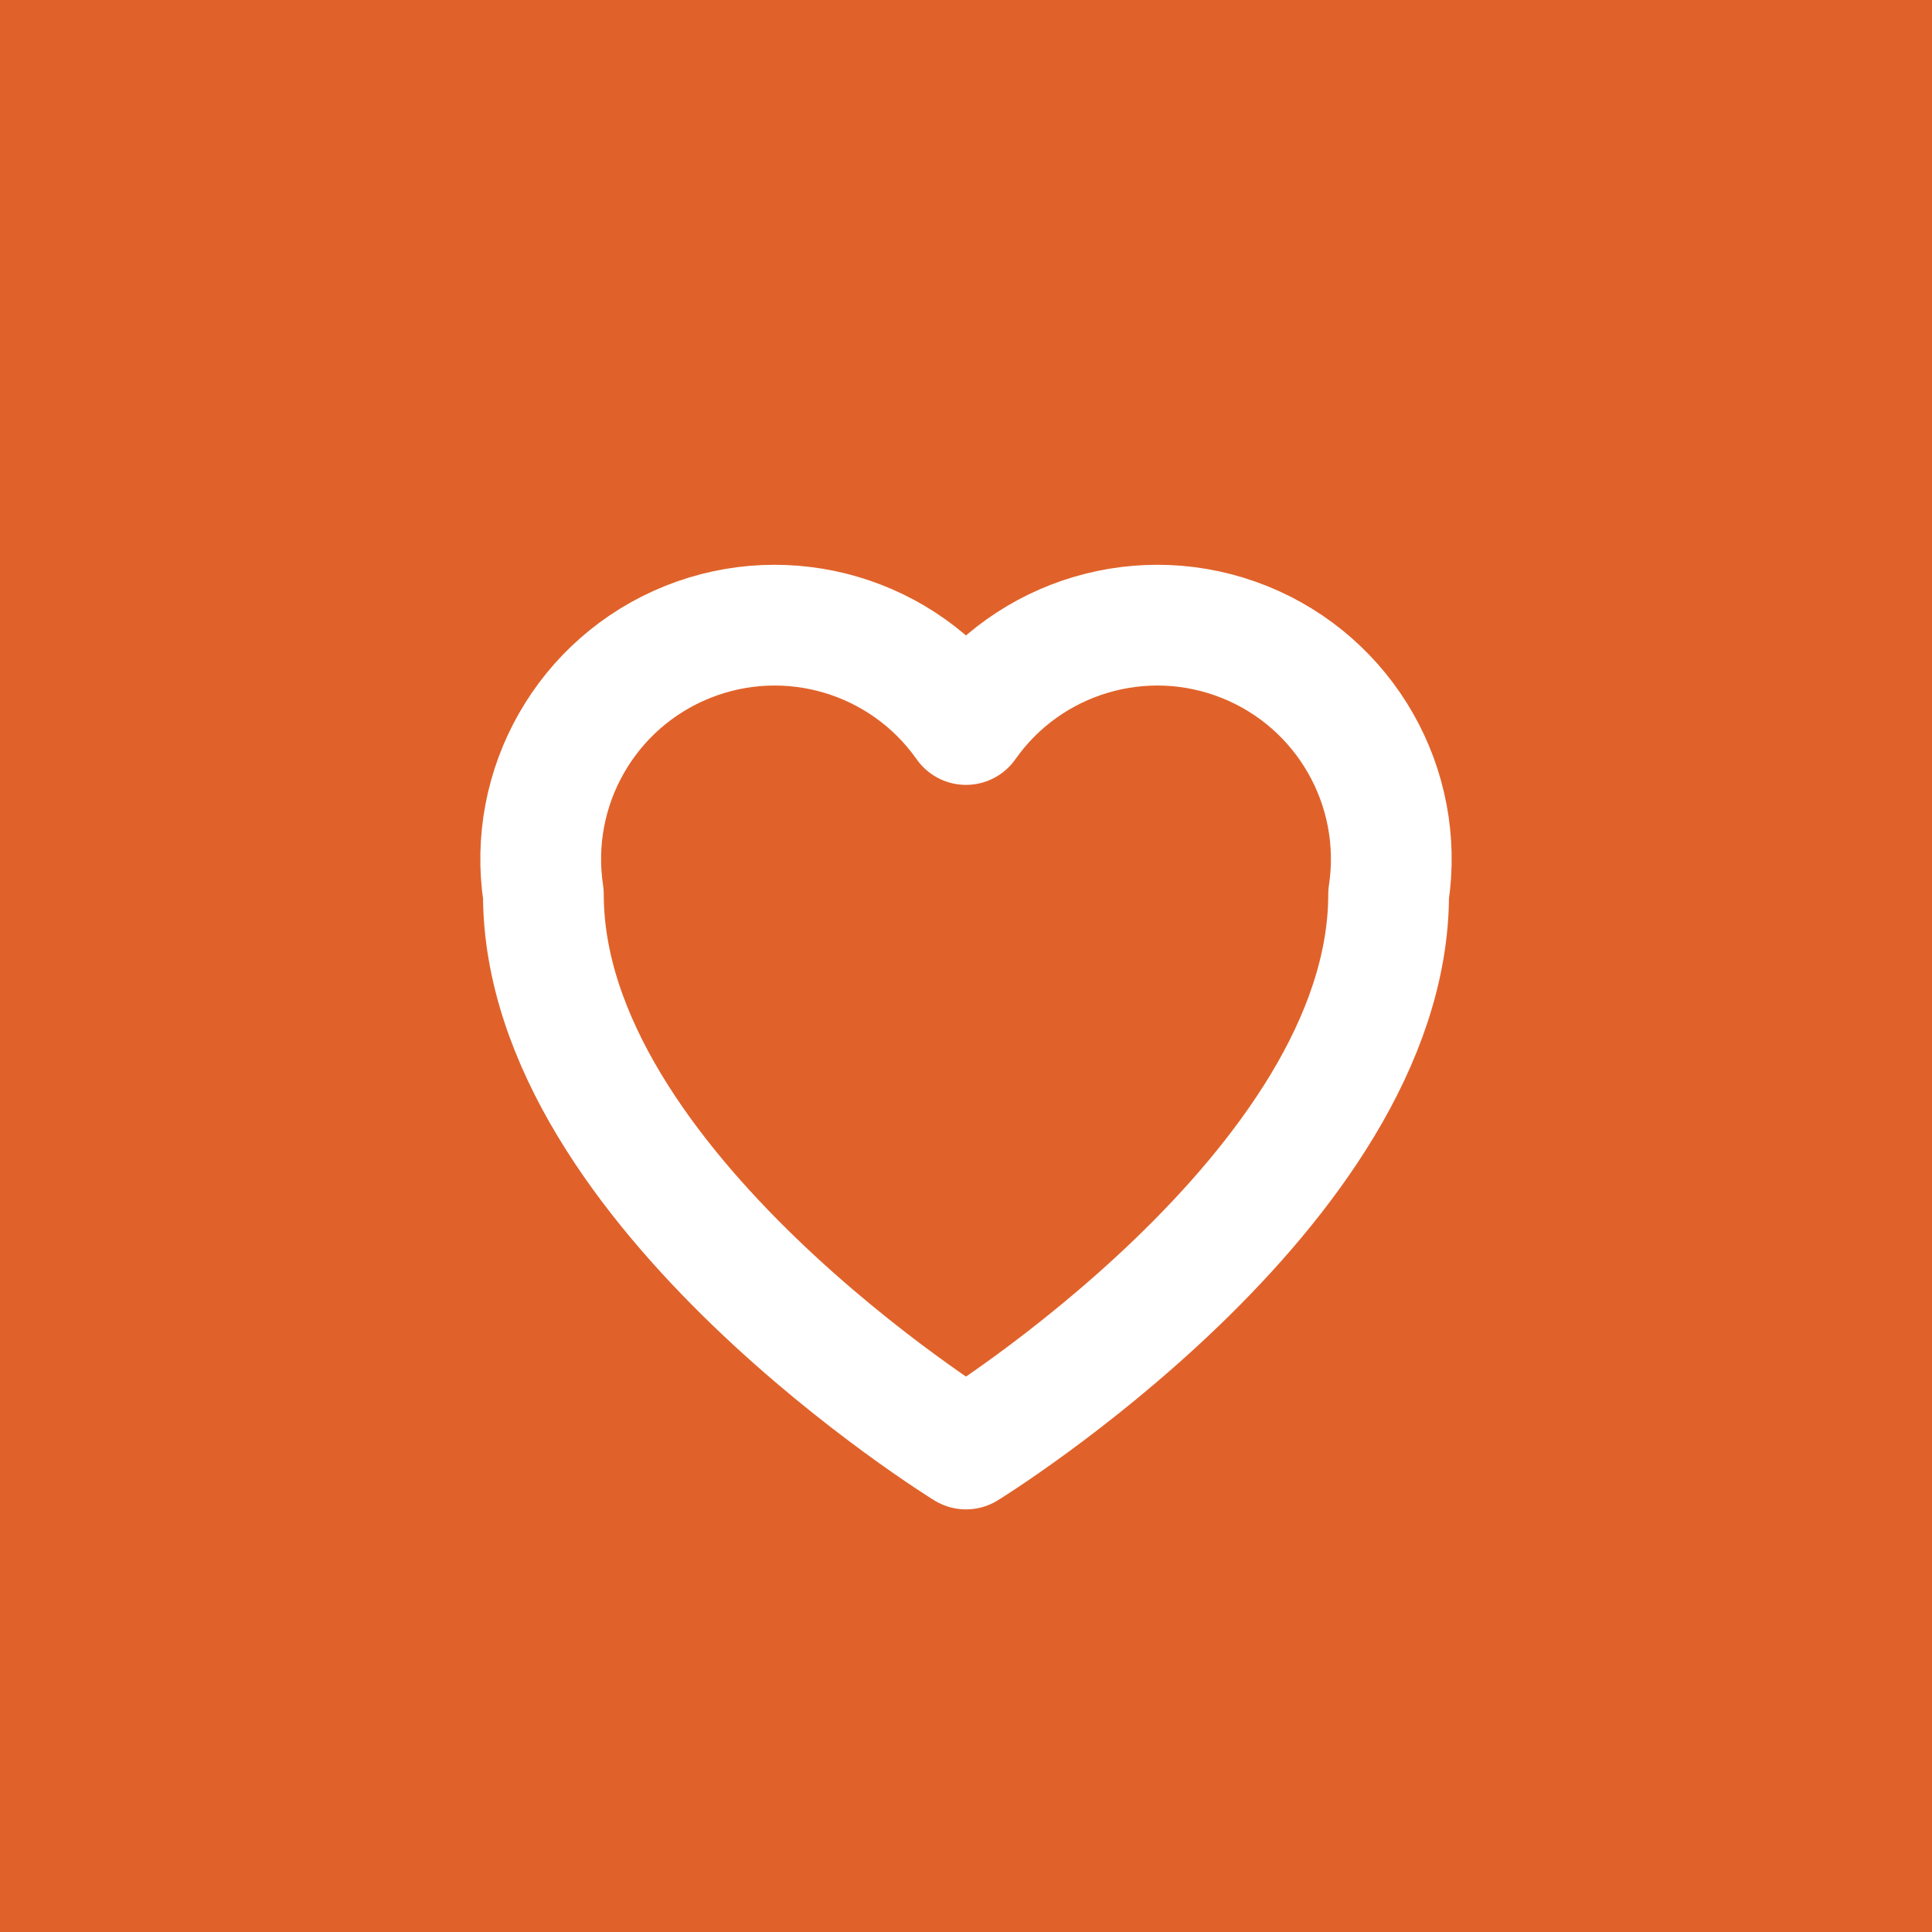
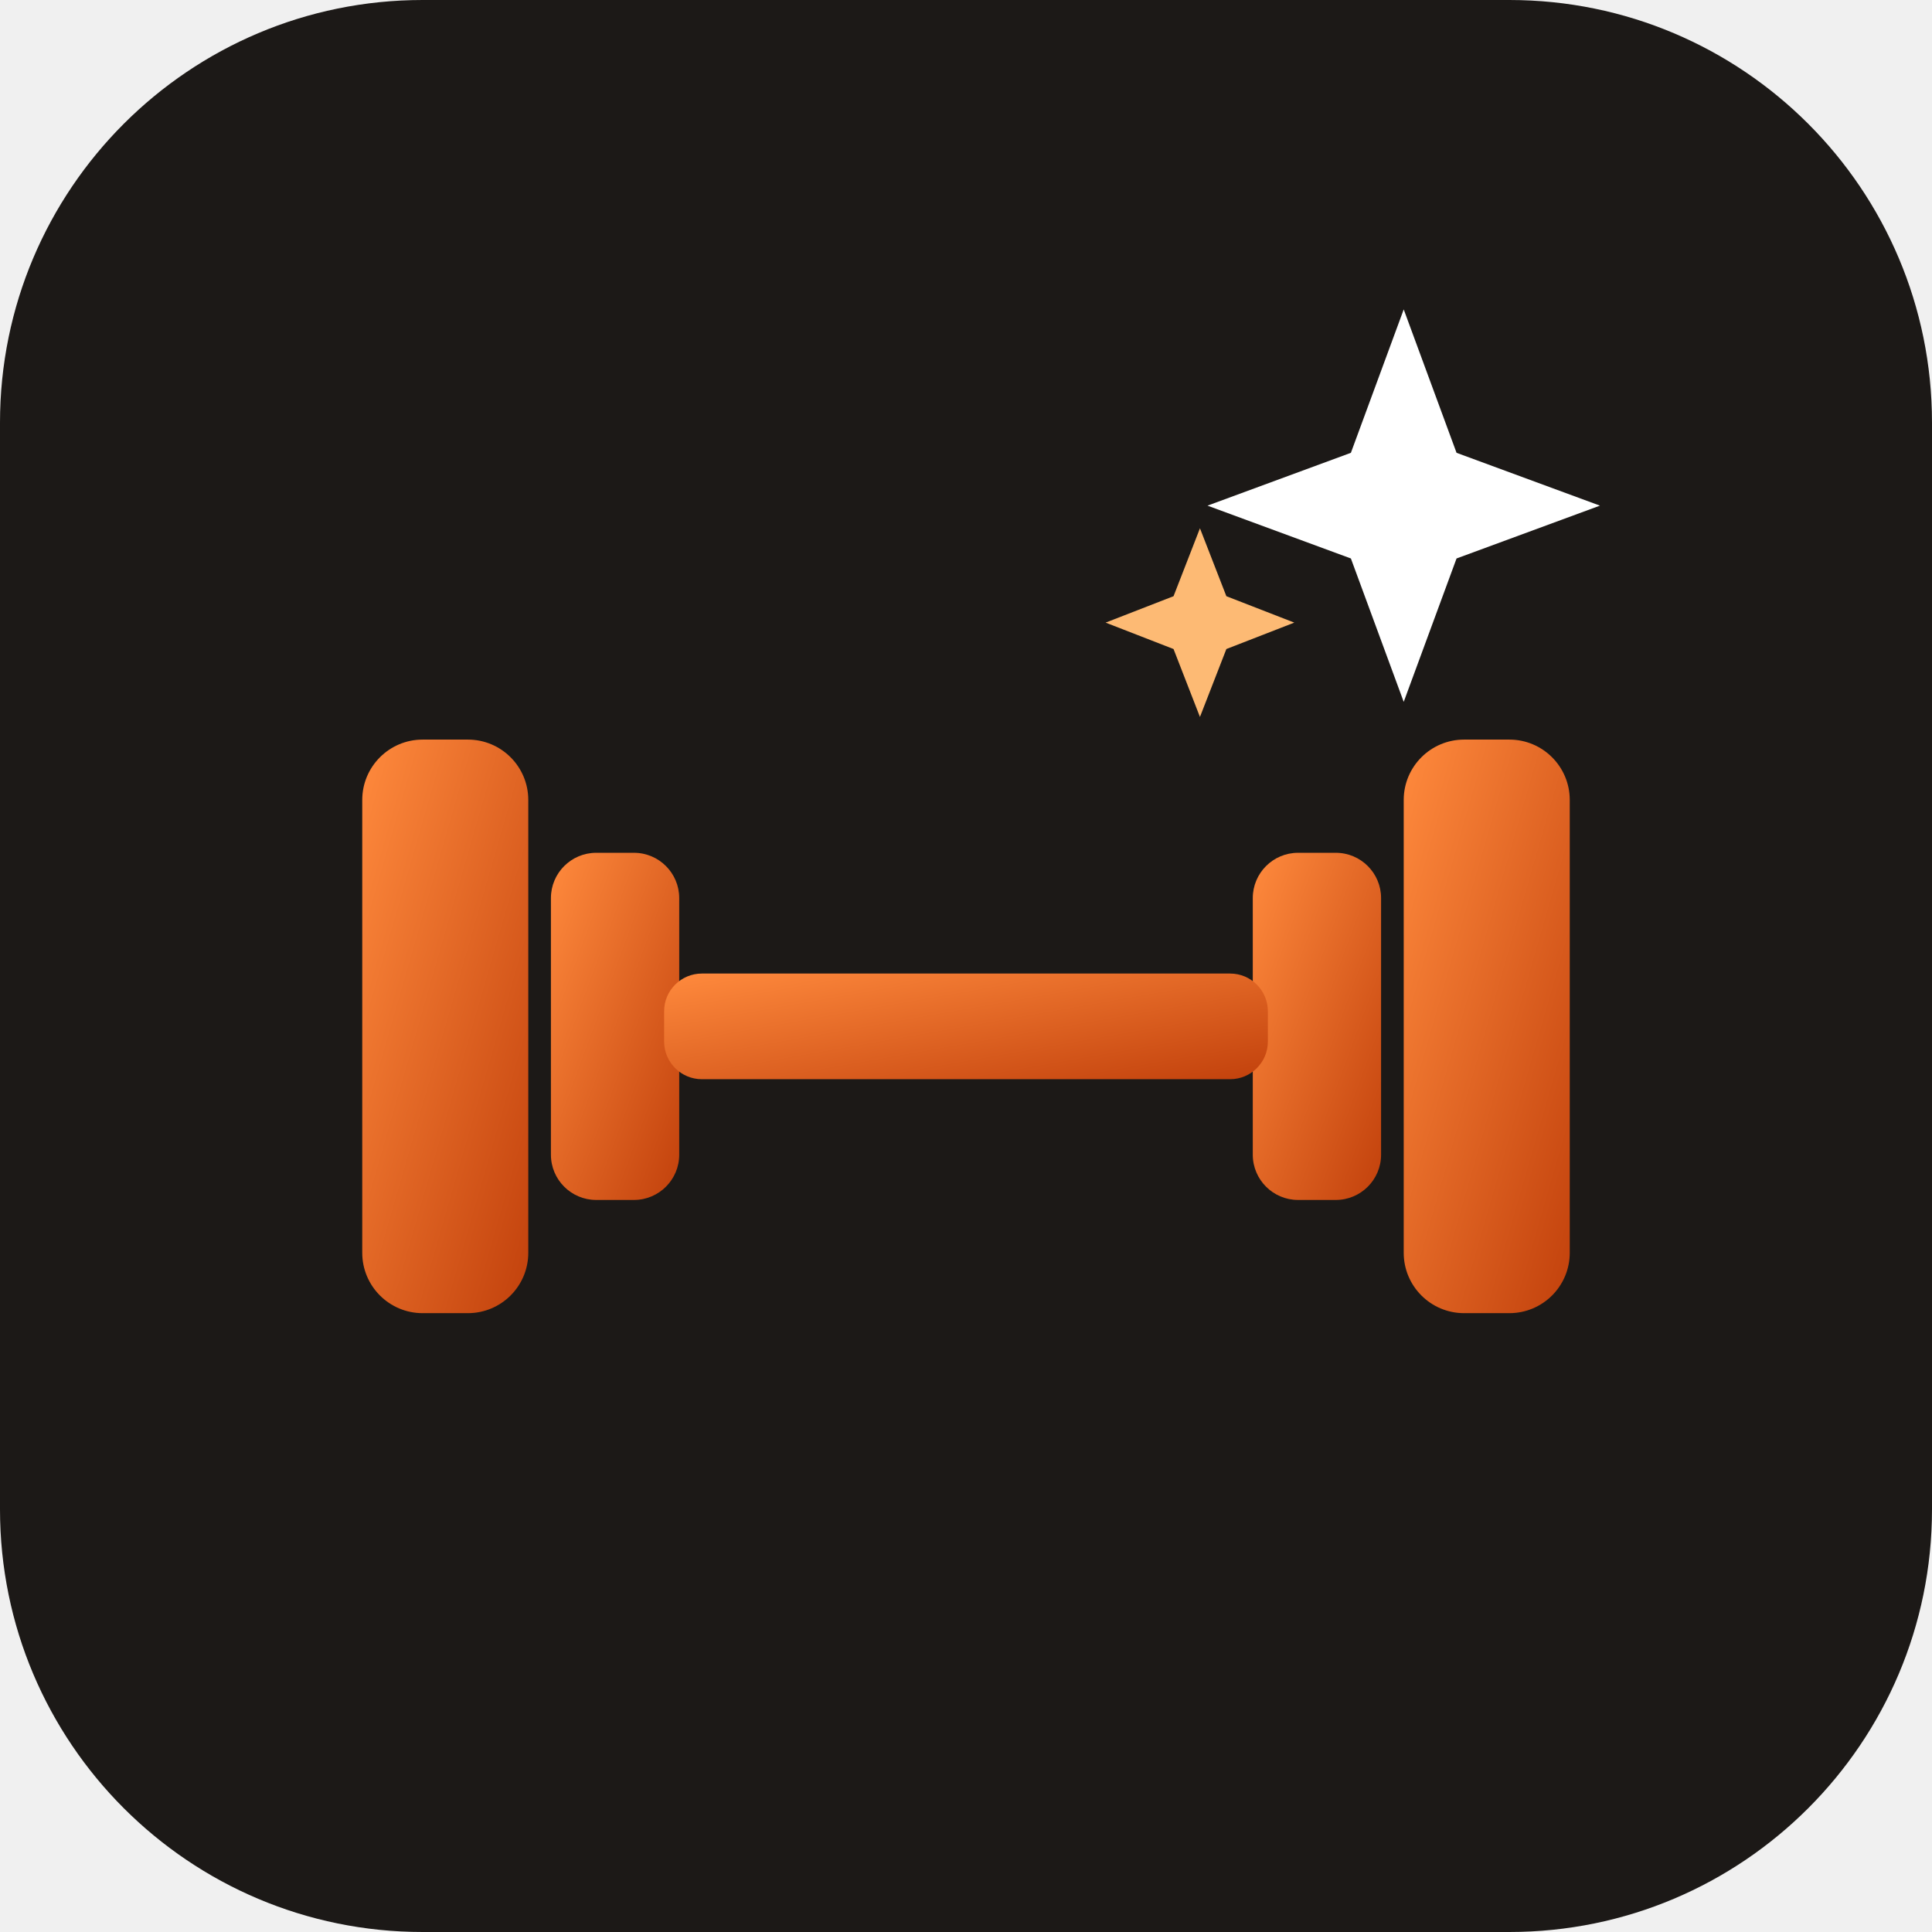
<svg xmlns="http://www.w3.org/2000/svg" viewBox="0 0 512 512">
-   <rect width="512" height="512" fill="#e0622a" />
-   <path d="M256 384s-112-69-112-147a62 62 0 0 1 112-45 62 62 0 0 1 112 45c0 78-112 147-112 147z" fill="none" stroke="#fff" stroke-width="32" stroke-linejoin="round" />
+   <defs>
+     <linearGradient id="g" x1="0" y1="0" x2="1" y2="1">
+       <stop offset="0" stop-color="#ff8a3d" />
+       <stop offset="1" stop-color="#c2410c" />
+     </linearGradient>
+   </defs>
+   <rect width="512" height="512" rx="112" fill="#1c1917" />
+   <g fill="url(#g)">
+     <rect x="96" y="196" width="44" height="152" rx="16" />
+     <rect x="146" y="226" width="34" height="92" rx="12" />
+     <rect x="372" y="196" width="44" height="152" rx="16" />
+     <rect x="332" y="226" width="34" height="92" rx="12" />
+     <rect x="176" y="258" width="160" height="28" rx="10" />
+   </g>
+   <path d="M372 82l14 38 38 14-38 14-14 38-14-38-38-14 38-14z" fill="#fff" />
+   <path d="M318 140l7 18 18 7-18 7-7 18-7-18-18-7 18-7z" fill="#fdba74" />
</svg>
